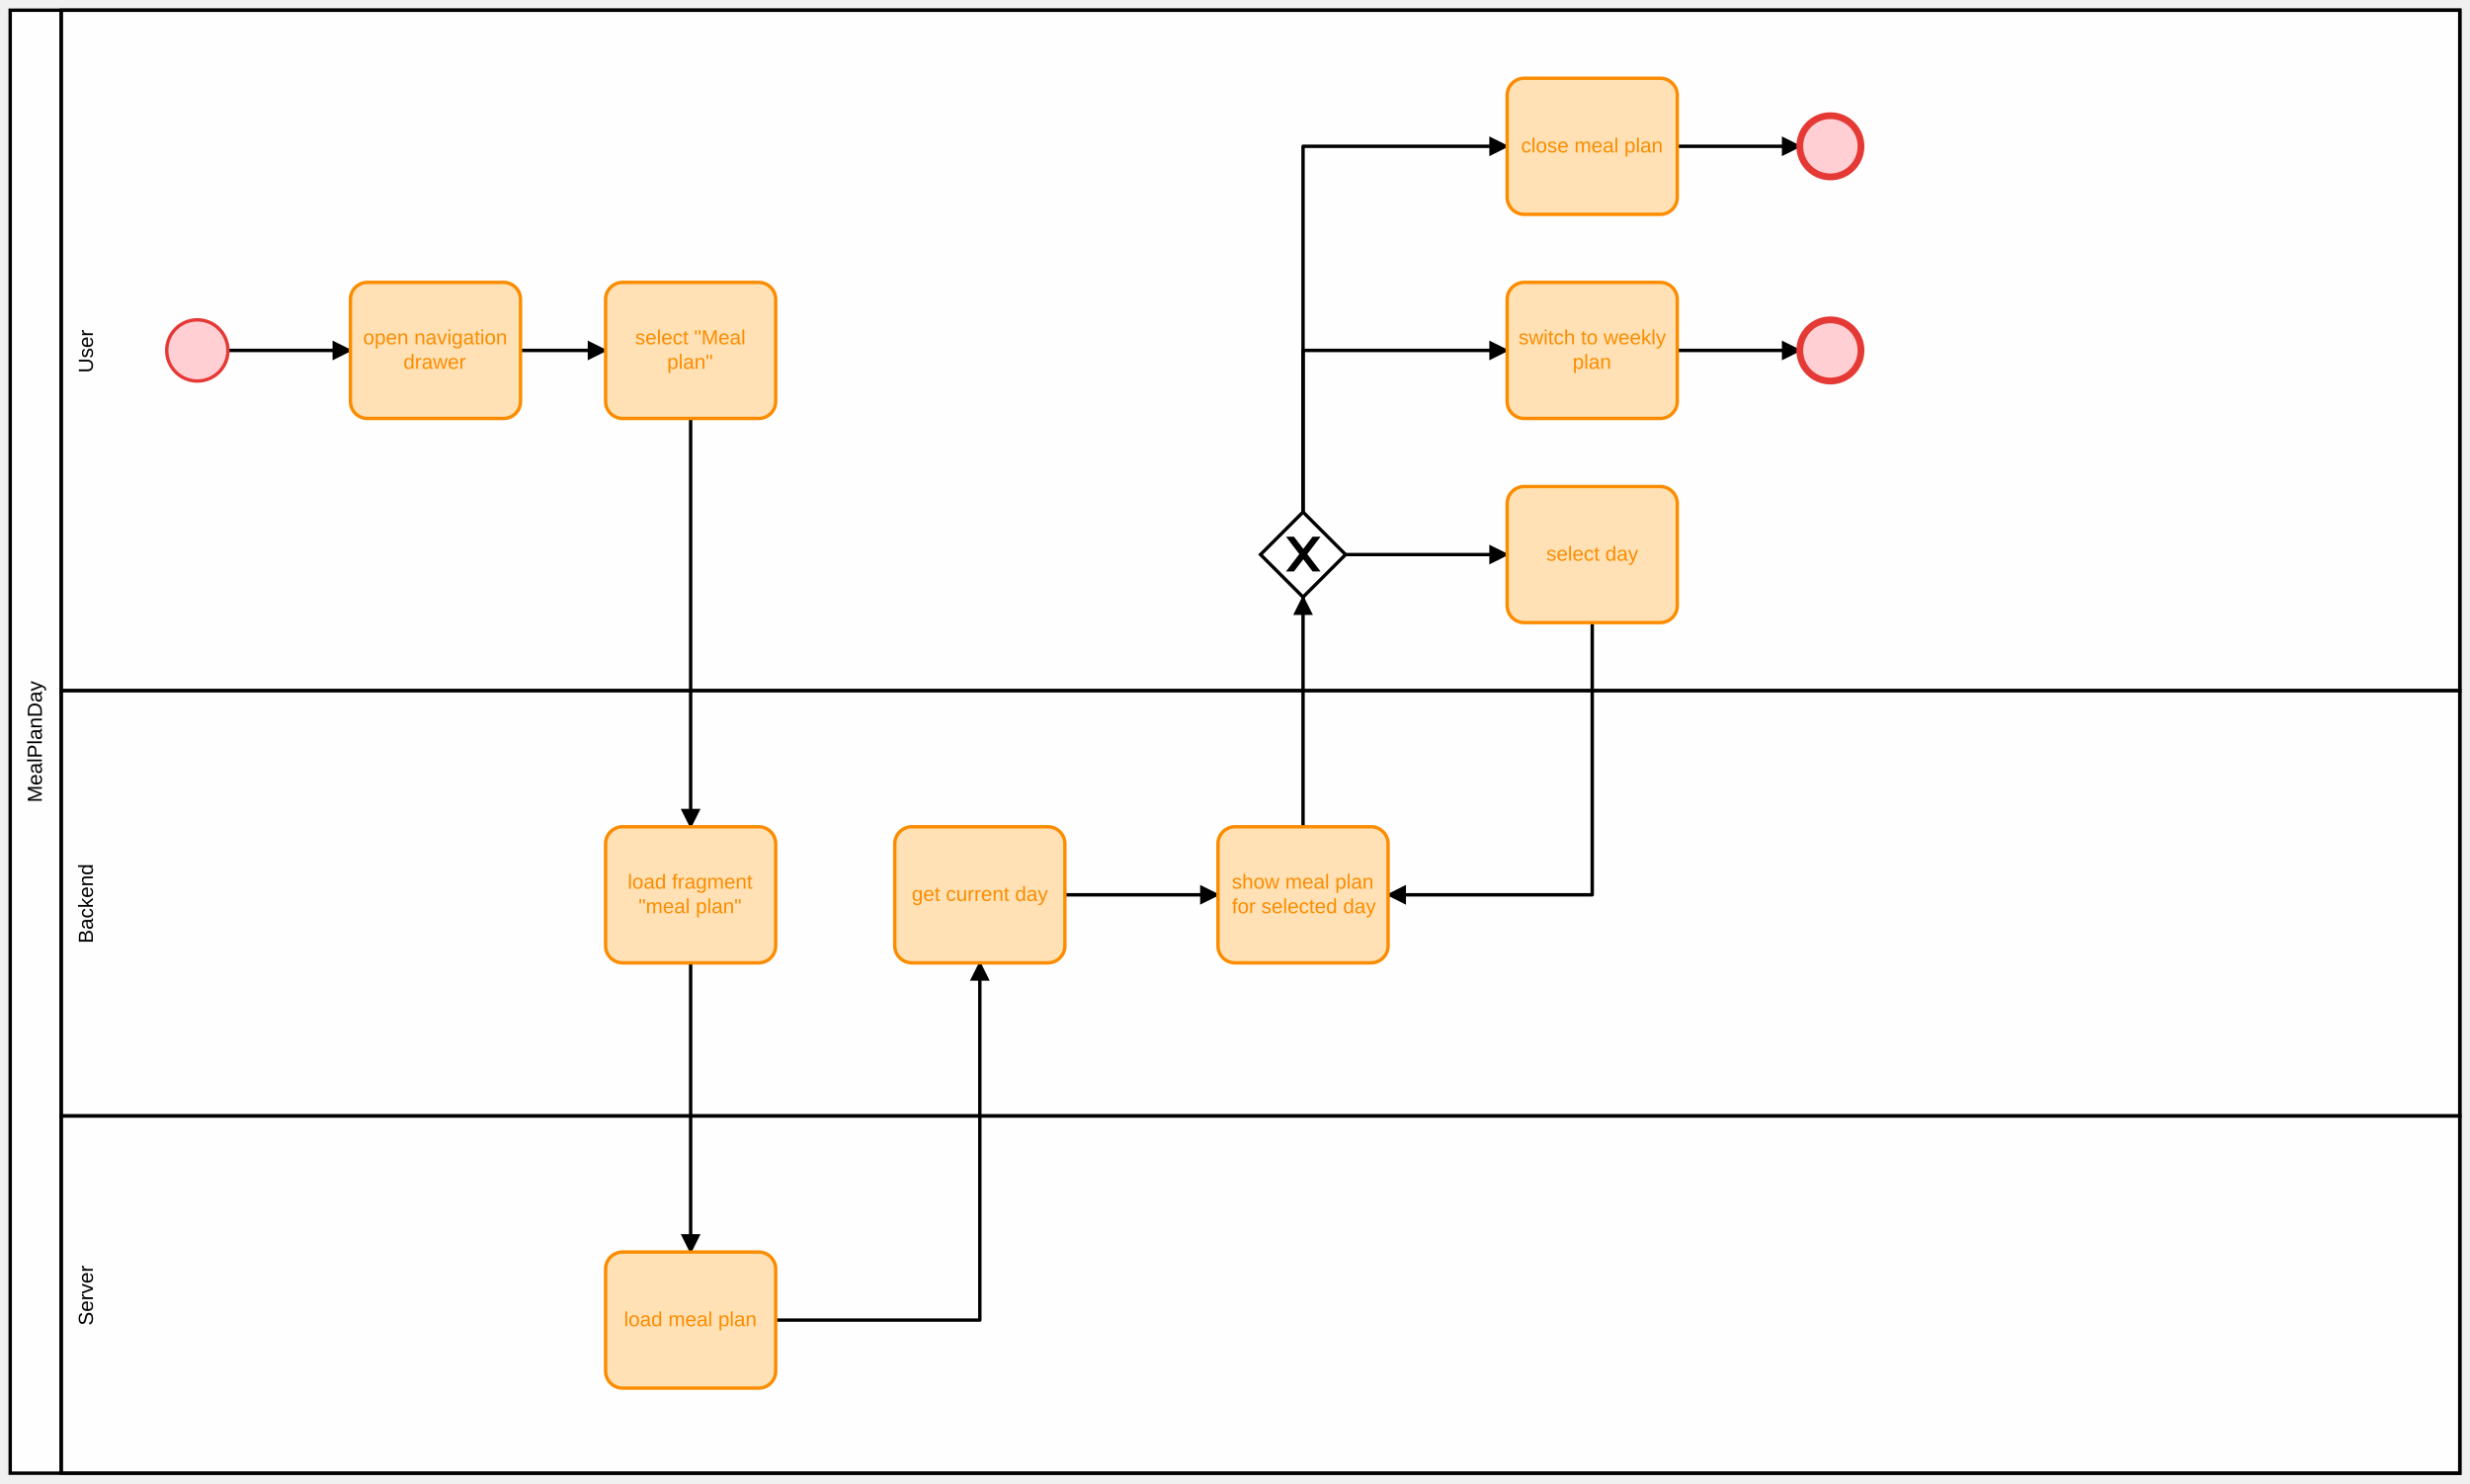
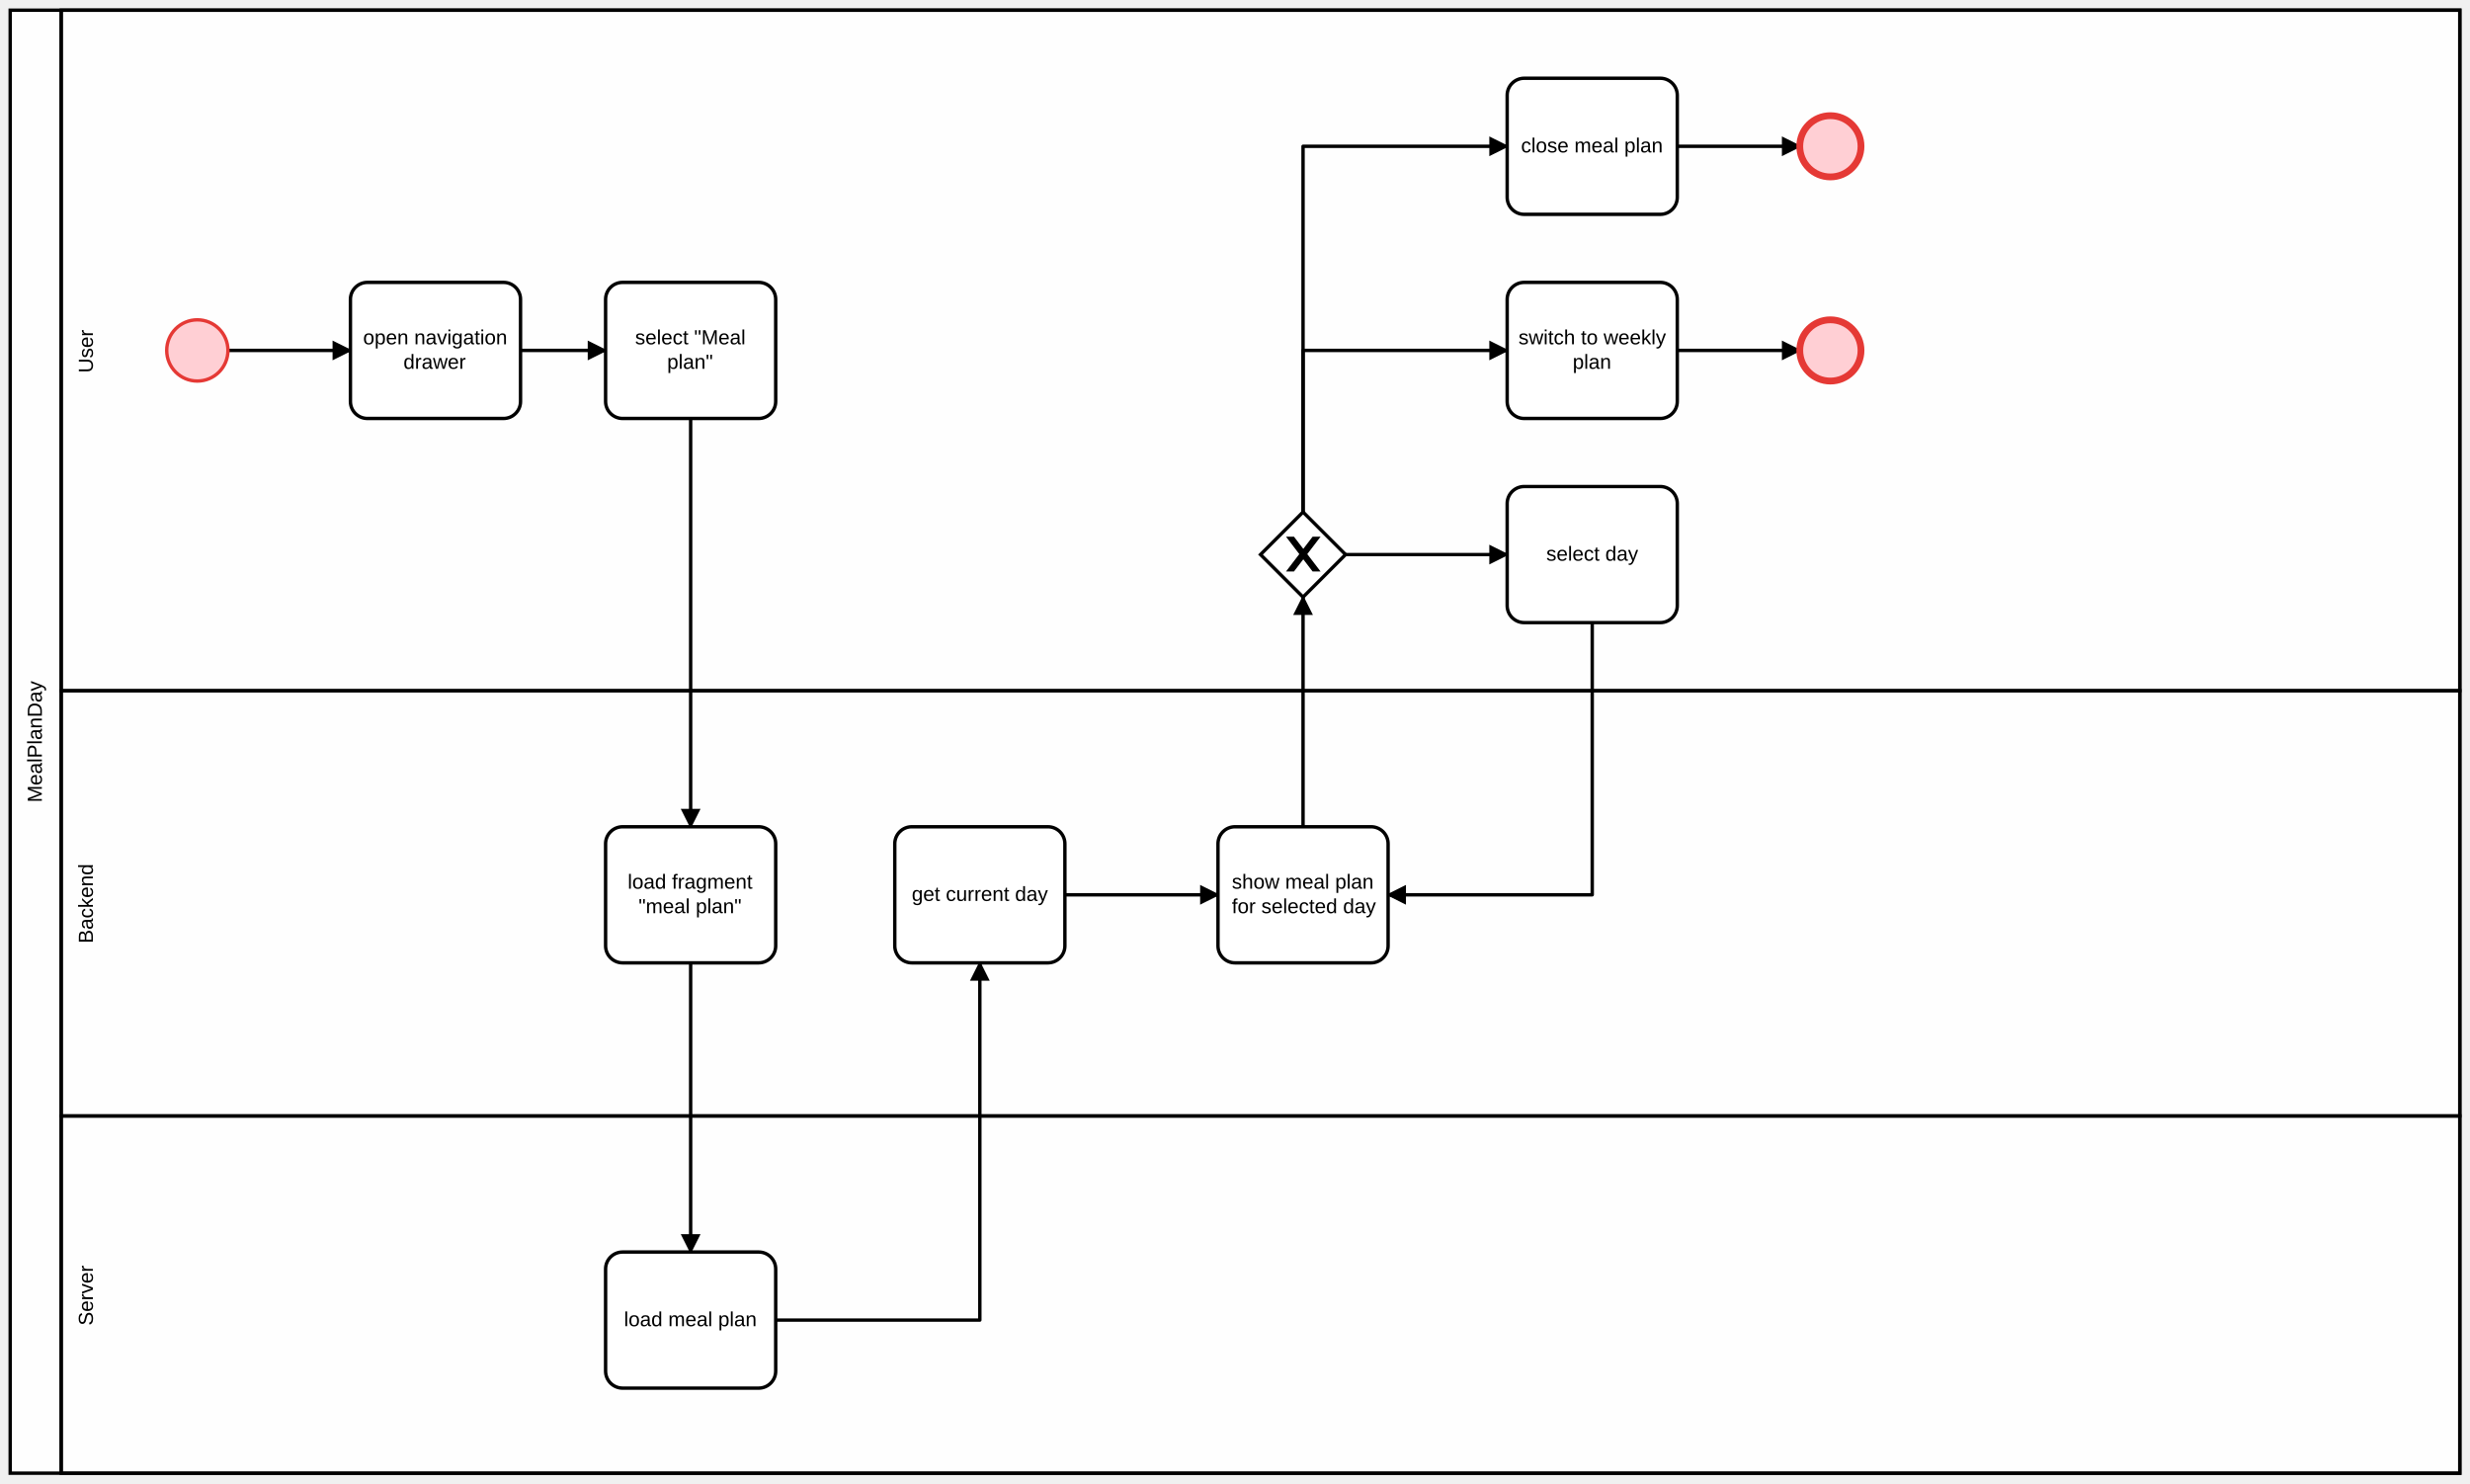
<svg xmlns="http://www.w3.org/2000/svg" width="1452" height="872" viewBox="24 34 1452 872" version="1.1">
  <defs>
-     <marker id="sequenceflow-end-white-black-3zz815b1a8bffytdfjwcs9eq5" viewBox="0 0 20 20" refX="11" refY="10" markerWidth="10" markerHeight="10" orient="auto">
+     <marker id="sequenceflow-end-white-black-emzwbs2eo6pe8euc7yhrdkwb2" viewBox="0 0 20 20" refX="11" refY="10" markerWidth="10" markerHeight="10" orient="auto">
      <path d="M 1 5 L 11 10 L 1 15 Z" style="fill: black; stroke-width: 1px; stroke-linecap: round; stroke-dasharray: 10000, 1; stroke: black;" />
    </marker>
  </defs>
  <g class="djs-group">
    <g class="djs-element djs-shape" data-element-id="Participant_0urz1zp" style="display: block;" transform="matrix(1 0 0 1 30 40)">
      <g class="djs-visual">
        <rect x="0" y="0" width="1440" height="860" rx="0" ry="0" style="stroke: black; stroke-width: 2px; fill: white; fill-opacity: 0.95;" />
        <polyline points="30,0 30,860 " style="fill: none; stroke: black; stroke-width: 2px;" />
        <text lineHeight="1.2" class="djs-label" style="font-family: Arial, sans-serif; font-size: 12px; font-weight: normal; fill: black;" transform="matrix(-1.83697e-16 -1 1 -1.83697e-16 0 860)">
          <tspan x="394.312" y="18.6">MealPlanDay</tspan>
        </text>
      </g>
-       <rect x="-6" y="-6" width="1452" height="872" class="djs-outline" style="fill: none;" />
      <rect class="djs-hit djs-hit-click-stroke" x="0" y="0" width="1440" height="860" style="fill: none; stroke-opacity: 0; stroke: white; stroke-width: 15px;" />
      <rect class="djs-hit djs-hit-all" x="0" y="0" width="30" height="860" style="fill: none; stroke-opacity: 0; stroke: white; stroke-width: 15px;" />
+       <rect x="-6" y="-6" width="1452" height="872" class="djs-outline" style="fill: none;" />
    </g>
    <g class="djs-children">
+       <g class="djs-group">
+         <g class="djs-element djs-shape" data-element-id="Lane_1fge3sb" style="display: block;" transform="matrix(1 0 0 1 60 690)">
+           <g class="djs-visual">
+             <rect x="0" y="0" width="1410" height="210" rx="0" ry="0" style="stroke: black; stroke-width: 2px; fill: white; fill-opacity: 0.35;" />
+             <text lineHeight="1.2" class="djs-label" style="font-family: Arial, sans-serif; font-size: 12px; font-weight: normal; fill: black;" transform="matrix(-1.83697e-16 -1 1 -1.83697e-16 0 210)">
+               <tspan x="86.82" y="18.6">Server</tspan>
+             </text>
+           </g>
+           <rect class="djs-hit djs-hit-click-stroke" x="0" y="0" width="1410" height="210" style="fill: none; stroke-opacity: 0; stroke: white; stroke-width: 15px;" />
+           <rect class="djs-hit djs-hit-all" x="0" y="0" width="30" height="210" style="fill: none; stroke-opacity: 0; stroke: white; stroke-width: 15px;" />
+           <rect x="-6" y="-6" width="1422" height="222" class="djs-outline" style="fill: none;" />
+         </g>
+       </g>
+       <g class="djs-group">
+         <g class="djs-element djs-shape" data-element-id="Lane_1g17uyz" style="display: block;" transform="matrix(1 0 0 1 60 440)">
+           <g class="djs-visual">
+             <rect x="0" y="0" width="1410" height="250" rx="0" ry="0" style="stroke: black; stroke-width: 2px; fill: white; fill-opacity: 0.35;" />
+             <text lineHeight="1.2" class="djs-label" style="font-family: Arial, sans-serif; font-size: 12px; font-weight: normal; fill: black;" transform="matrix(-1.83697e-16 -1 1 -1.83697e-16 0 250)">
+               <tspan x="101.484" y="18.6">Backend</tspan>
+             </text>
+           </g>
+           <rect class="djs-hit djs-hit-click-stroke" x="0" y="0" width="1410" height="250" style="fill: none; stroke-opacity: 0; stroke: white; stroke-width: 15px;" />
+           <rect class="djs-hit djs-hit-all" x="0" y="0" width="30" height="250" style="fill: none; stroke-opacity: 0; stroke: white; stroke-width: 15px;" />
+           <rect x="-6" y="-6" width="1422" height="262" class="djs-outline" style="fill: none;" />
+         </g>
+       </g>
      <g class="djs-group">
        <g class="djs-element djs-shape" data-element-id="Lane_0dle65p" style="display: block;" transform="matrix(1 0 0 1 60 40)">
          <g class="djs-visual">
            <rect x="0" y="0" width="1410" height="400" rx="0" ry="0" style="stroke: black; stroke-width: 2px; fill: white; fill-opacity: 0.35;" />
            <text lineHeight="1.2" class="djs-label" style="font-family: Arial, sans-serif; font-size: 12px; font-weight: normal; fill: black;" transform="matrix(-1.83697e-16 -1 1 -1.83697e-16 0 400)">
              <tspan x="186.828" y="18.6">User</tspan>
            </text>
          </g>
-           <rect x="-6" y="-6" width="1422" height="412" class="djs-outline" style="fill: none;" />
          <rect class="djs-hit djs-hit-click-stroke" x="0" y="0" width="1410" height="400" style="fill: none; stroke-opacity: 0; stroke: white; stroke-width: 15px;" />
          <rect class="djs-hit djs-hit-all" x="0" y="0" width="30" height="400" style="fill: none; stroke-opacity: 0; stroke: white; stroke-width: 15px;" />
-         </g>
-       </g>
-       <g class="djs-group">
-         <g class="djs-element djs-shape" data-element-id="Lane_1g17uyz" style="display: block;" transform="matrix(1 0 0 1 60 440)">
-           <g class="djs-visual">
-             <rect x="0" y="0" width="1410" height="250" rx="0" ry="0" style="stroke: black; stroke-width: 2px; fill: white; fill-opacity: 0.35;" />
-             <text lineHeight="1.2" class="djs-label" style="font-family: Arial, sans-serif; font-size: 12px; font-weight: normal; fill: black;" transform="matrix(-1.83697e-16 -1 1 -1.83697e-16 0 250)">
-               <tspan x="101.484" y="18.6">Backend</tspan>
-             </text>
-           </g>
-           <rect x="-6" y="-6" width="1422" height="262" class="djs-outline" style="fill: none;" />
-           <rect class="djs-hit djs-hit-click-stroke" x="0" y="0" width="1410" height="250" style="fill: none; stroke-opacity: 0; stroke: white; stroke-width: 15px;" />
-           <rect class="djs-hit djs-hit-all" x="0" y="0" width="30" height="250" style="fill: none; stroke-opacity: 0; stroke: white; stroke-width: 15px;" />
-         </g>
-         <g class="djs-children" />
-       </g>
-       <g class="djs-group">
-         <g class="djs-element djs-shape" data-element-id="Lane_1fge3sb" style="display: block;" transform="matrix(1 0 0 1 60 690)">
-           <g class="djs-visual">
-             <rect x="0" y="0" width="1410" height="210" rx="0" ry="0" style="stroke: black; stroke-width: 2px; fill: white; fill-opacity: 0.35;" />
-             <text lineHeight="1.2" class="djs-label" style="font-family: Arial, sans-serif; font-size: 12px; font-weight: normal; fill: black;" transform="matrix(-1.83697e-16 -1 1 -1.83697e-16 0 210)">
-               <tspan x="86.82" y="18.6">Server</tspan>
-             </text>
-           </g>
-           <rect x="-6" y="-6" width="1422" height="222" class="djs-outline" style="fill: none;" />
-           <rect class="djs-hit djs-hit-click-stroke" x="0" y="0" width="1410" height="210" style="fill: none; stroke-opacity: 0; stroke: white; stroke-width: 15px;" />
-           <rect class="djs-hit djs-hit-all" x="0" y="0" width="30" height="210" style="fill: none; stroke-opacity: 0; stroke: white; stroke-width: 15px;" />
+           <rect x="-6" y="-6" width="1422" height="412" class="djs-outline" style="fill: none;" />
+         </g>
+       </g>
+       <g class="djs-group">
+         <g class="djs-element djs-connection" data-element-id="Flow_1ir3wsj" style="display: block;">
+           <g class="djs-visual">
+             <path d="m  1010,120L1082,120 " style="fill: none; stroke-width: 2px; stroke: black; stroke-linejoin: round; marker-end: url('#sequenceflow-end-white-black-emzwbs2eo6pe8euc7yhrdkwb2');" />
+           </g>
+           <polyline points="1010,120 1082,120 " class="djs-hit djs-hit-stroke" style="fill: none; stroke-opacity: 0; stroke: white; stroke-width: 15px;" />
+           <rect x="1004" y="114" width="84" height="12" class="djs-outline" style="fill: none;" />
+         </g>
+       </g>
+       <g class="djs-group">
+         <g class="djs-element djs-connection" data-element-id="Flow_02wg898" style="display: block;">
+           <g class="djs-visual">
+             <path d="m  790,335L790,120 L910,120 " style="fill: none; stroke-width: 2px; stroke: black; stroke-linejoin: round; marker-end: url('#sequenceflow-end-white-black-emzwbs2eo6pe8euc7yhrdkwb2');" />
+           </g>
+           <polyline points="790,335 790,120 910,120 " class="djs-hit djs-hit-stroke" style="fill: none; stroke-opacity: 0; stroke: white; stroke-width: 15px;" />
+           <rect x="784" y="114" width="132" height="227" class="djs-outline" style="fill: none;" />
+         </g>
+       </g>
+       <g class="djs-group">
+         <g class="djs-element djs-connection" data-element-id="Flow_1ghexo2" style="display: block;">
+           <g class="djs-visual">
+             <path d="m  1010,240L1082,240 " style="fill: none; stroke-width: 2px; stroke: black; stroke-linejoin: round; marker-end: url('#sequenceflow-end-white-black-emzwbs2eo6pe8euc7yhrdkwb2');" />
+           </g>
+           <polyline points="1010,240 1082,240 " class="djs-hit djs-hit-stroke" style="fill: none; stroke-opacity: 0; stroke: white; stroke-width: 15px;" />
+           <rect x="1004" y="234" width="84" height="12" class="djs-outline" style="fill: none;" />
+         </g>
+       </g>
+       <g class="djs-group">
+         <g class="djs-element djs-connection" data-element-id="Flow_1jo8tr8" style="display: block;">
+           <g class="djs-visual">
+             <path d="m  790,335L790,240 L910,240 " style="fill: none; stroke-width: 2px; stroke: black; stroke-linejoin: round; marker-end: url('#sequenceflow-end-white-black-emzwbs2eo6pe8euc7yhrdkwb2');" />
+           </g>
+           <polyline points="790,335 790,240 910,240 " class="djs-hit djs-hit-stroke" style="fill: none; stroke-opacity: 0; stroke: white; stroke-width: 15px;" />
+           <rect x="784" y="234" width="132" height="107" class="djs-outline" style="fill: none;" />
+         </g>
+       </g>
+       <g class="djs-group">
+         <g class="djs-element djs-connection" data-element-id="Flow_0eo7cgq" style="display: block;">
+           <g class="djs-visual">
+             <path d="m  815,360L910,360 " style="fill: none; stroke-width: 2px; stroke: black; stroke-linejoin: round; marker-end: url('#sequenceflow-end-white-black-emzwbs2eo6pe8euc7yhrdkwb2');" />
+           </g>
+           <polyline points="815,360 910,360 " class="djs-hit djs-hit-stroke" style="fill: none; stroke-opacity: 0; stroke: white; stroke-width: 15px;" />
+           <rect x="809" y="354" width="107" height="12" class="djs-outline" style="fill: none;" />
+         </g>
+       </g>
+       <g class="djs-group">
+         <g class="djs-element djs-connection" data-element-id="Flow_0omd7y7" style="display: block;">
+           <g class="djs-visual">
+             <path d="m  158,240L230,240 " style="fill: none; stroke-width: 2px; stroke: black; stroke-linejoin: round; marker-end: url('#sequenceflow-end-white-black-emzwbs2eo6pe8euc7yhrdkwb2');" />
+           </g>
+           <polyline points="158,240 230,240 " class="djs-hit djs-hit-stroke" style="fill: none; stroke-opacity: 0; stroke: white; stroke-width: 15px;" />
+           <rect x="152" y="234" width="84" height="12" class="djs-outline" style="fill: none;" />
+         </g>
+       </g>
+       <g class="djs-group">
+         <g class="djs-element djs-connection" data-element-id="Flow_0ohizzc" style="display: block;">
+           <g class="djs-visual">
+             <path d="m  960,400L960,560 L840,560 " style="fill: none; stroke-width: 2px; stroke: black; stroke-linejoin: round; marker-end: url('#sequenceflow-end-white-black-emzwbs2eo6pe8euc7yhrdkwb2');" />
+           </g>
+           <polyline points="960,400 960,560 840,560 " class="djs-hit djs-hit-stroke" style="fill: none; stroke-opacity: 0; stroke: white; stroke-width: 15px;" />
+           <rect x="834" y="394" width="132" height="172" class="djs-outline" style="fill: none;" />
+         </g>
+       </g>
+       <g class="djs-group">
+         <g class="djs-element djs-connection" data-element-id="Flow_04alxi9" style="display: block;">
+           <g class="djs-visual">
+             <path d="m  790,520L790,385 " style="fill: none; stroke-width: 2px; stroke: black; stroke-linejoin: round; marker-end: url('#sequenceflow-end-white-black-emzwbs2eo6pe8euc7yhrdkwb2');" />
+           </g>
+           <polyline points="790,520 790,385 " class="djs-hit djs-hit-stroke" style="fill: none; stroke-opacity: 0; stroke: white; stroke-width: 15px;" />
+           <rect x="784" y="379" width="12" height="147" class="djs-outline" style="fill: none;" />
+         </g>
+       </g>
+       <g class="djs-group">
+         <g class="djs-element djs-connection" data-element-id="Flow_1rp1gwb" style="display: block;">
+           <g class="djs-visual">
+             <path d="m  650,560L740,560 " style="fill: none; stroke-width: 2px; stroke: black; stroke-linejoin: round; marker-end: url('#sequenceflow-end-white-black-emzwbs2eo6pe8euc7yhrdkwb2');" />
+           </g>
+           <polyline points="650,560 740,560 " class="djs-hit djs-hit-stroke" style="fill: none; stroke-opacity: 0; stroke: white; stroke-width: 15px;" />
+           <rect x="644" y="554" width="102" height="12" class="djs-outline" style="fill: none;" />
+         </g>
+       </g>
+       <g class="djs-group">
+         <g class="djs-element djs-connection" data-element-id="Flow_1443jjh" style="display: block;">
+           <g class="djs-visual">
+             <path d="m  480,810L600,810 L600,600 " style="fill: none; stroke-width: 2px; stroke: black; stroke-linejoin: round; marker-end: url('#sequenceflow-end-white-black-emzwbs2eo6pe8euc7yhrdkwb2');" />
+           </g>
+           <polyline points="480,810 600,810 600,600 " class="djs-hit djs-hit-stroke" style="fill: none; stroke-opacity: 0; stroke: white; stroke-width: 15px;" />
+           <rect x="474" y="594" width="132" height="222" class="djs-outline" style="fill: none;" />
+         </g>
+       </g>
+       <g class="djs-group">
+         <g class="djs-element djs-connection" data-element-id="Flow_1u47xvm" style="display: block;">
+           <g class="djs-visual">
+             <path d="m  430,600L430,770 " style="fill: none; stroke-width: 2px; stroke: black; stroke-linejoin: round; marker-end: url('#sequenceflow-end-white-black-emzwbs2eo6pe8euc7yhrdkwb2');" />
+           </g>
+           <polyline points="430,600 430,770 " class="djs-hit djs-hit-stroke" style="fill: none; stroke-opacity: 0; stroke: white; stroke-width: 15px;" />
+           <rect x="424" y="594" width="12" height="182" class="djs-outline" style="fill: none;" />
+         </g>
+       </g>
+       <g class="djs-group">
+         <g class="djs-element djs-connection" data-element-id="Flow_1xf6n8y" style="display: block;">
+           <g class="djs-visual">
+             <path d="m  430,280L430,520 " style="fill: none; stroke-width: 2px; stroke: black; stroke-linejoin: round; marker-end: url('#sequenceflow-end-white-black-emzwbs2eo6pe8euc7yhrdkwb2');" />
+           </g>
+           <polyline points="430,280 430,520 " class="djs-hit djs-hit-stroke" style="fill: none; stroke-opacity: 0; stroke: white; stroke-width: 15px;" />
+           <rect x="424" y="274" width="12" height="252" class="djs-outline" style="fill: none;" />
        </g>
      </g>
      <g class="djs-group">
        <g class="djs-element djs-connection" data-element-id="Flow_1bh1s0w" style="display: block;">
          <g class="djs-visual">
-             <path d="m  330,240L380,240 " style="fill: none; stroke-width: 2px; stroke: black; stroke-linejoin: round; marker-end: url('#sequenceflow-end-white-black-3zz815b1a8bffytdfjwcs9eq5');" />
+             <path d="m  330,240L380,240 " style="fill: none; stroke-width: 2px; stroke: black; stroke-linejoin: round; marker-end: url('#sequenceflow-end-white-black-emzwbs2eo6pe8euc7yhrdkwb2');" />
          </g>
          <polyline points="330,240 380,240 " class="djs-hit djs-hit-stroke" style="fill: none; stroke-opacity: 0; stroke: white; stroke-width: 15px;" />
          <rect x="324" y="234" width="62" height="12" class="djs-outline" style="fill: none;" />
        </g>
      </g>
      <g class="djs-group">
-         <g class="djs-element djs-connection" data-element-id="Flow_1xf6n8y" style="display: block;">
-           <g class="djs-visual">
-             <path d="m  430,280L430,520 " style="fill: none; stroke-width: 2px; stroke: black; stroke-linejoin: round; marker-end: url('#sequenceflow-end-white-black-3zz815b1a8bffytdfjwcs9eq5');" />
-           </g>
-           <polyline points="430,280 430,520 " class="djs-hit djs-hit-stroke" style="fill: none; stroke-opacity: 0; stroke: white; stroke-width: 15px;" />
-           <rect x="424" y="274" width="12" height="252" class="djs-outline" style="fill: none;" />
-         </g>
-       </g>
-       <g class="djs-group">
-         <g class="djs-element djs-connection" data-element-id="Flow_1u47xvm" style="display: block;">
-           <g class="djs-visual">
-             <path d="m  430,600L430,770 " style="fill: none; stroke-width: 2px; stroke: black; stroke-linejoin: round; marker-end: url('#sequenceflow-end-white-black-3zz815b1a8bffytdfjwcs9eq5');" />
-           </g>
-           <polyline points="430,600 430,770 " class="djs-hit djs-hit-stroke" style="fill: none; stroke-opacity: 0; stroke: white; stroke-width: 15px;" />
-           <rect x="424" y="594" width="12" height="182" class="djs-outline" style="fill: none;" />
-         </g>
-       </g>
-       <g class="djs-group">
-         <g class="djs-element djs-connection" data-element-id="Flow_1443jjh" style="display: block;">
-           <g class="djs-visual">
-             <path d="m  480,810L600,810 L600,600 " style="fill: none; stroke-width: 2px; stroke: black; stroke-linejoin: round; marker-end: url('#sequenceflow-end-white-black-3zz815b1a8bffytdfjwcs9eq5');" />
-           </g>
-           <polyline points="480,810 600,810 600,600 " class="djs-hit djs-hit-stroke" style="fill: none; stroke-opacity: 0; stroke: white; stroke-width: 15px;" />
-           <rect x="474" y="594" width="132" height="222" class="djs-outline" style="fill: none;" />
-         </g>
-       </g>
-       <g class="djs-group">
-         <g class="djs-element djs-connection" data-element-id="Flow_1rp1gwb" style="display: block;">
-           <g class="djs-visual">
-             <path d="m  650,560L740,560 " style="fill: none; stroke-width: 2px; stroke: black; stroke-linejoin: round; marker-end: url('#sequenceflow-end-white-black-3zz815b1a8bffytdfjwcs9eq5');" />
-           </g>
-           <polyline points="650,560 740,560 " class="djs-hit djs-hit-stroke" style="fill: none; stroke-opacity: 0; stroke: white; stroke-width: 15px;" />
-           <rect x="644" y="554" width="102" height="12" class="djs-outline" style="fill: none;" />
-         </g>
-       </g>
-       <g class="djs-group">
-         <g class="djs-element djs-connection" data-element-id="Flow_04alxi9" style="display: block;">
-           <g class="djs-visual">
-             <path d="m  790,520L790,385 " style="fill: none; stroke-width: 2px; stroke: black; stroke-linejoin: round; marker-end: url('#sequenceflow-end-white-black-3zz815b1a8bffytdfjwcs9eq5');" />
-           </g>
-           <polyline points="790,520 790,385 " class="djs-hit djs-hit-stroke" style="fill: none; stroke-opacity: 0; stroke: white; stroke-width: 15px;" />
-           <rect x="784" y="379" width="12" height="147" class="djs-outline" style="fill: none;" />
-         </g>
-       </g>
-       <g class="djs-group">
-         <g class="djs-element djs-connection" data-element-id="Flow_0ohizzc" style="display: block;">
-           <g class="djs-visual">
-             <path d="m  960,400L960,560 L840,560 " style="fill: none; stroke-width: 2px; stroke: black; stroke-linejoin: round; marker-end: url('#sequenceflow-end-white-black-3zz815b1a8bffytdfjwcs9eq5');" />
-           </g>
-           <polyline points="960,400 960,560 840,560 " class="djs-hit djs-hit-stroke" style="fill: none; stroke-opacity: 0; stroke: white; stroke-width: 15px;" />
-           <rect x="834" y="394" width="132" height="172" class="djs-outline" style="fill: none;" />
-         </g>
-       </g>
-       <g class="djs-group">
-         <g class="djs-element djs-connection" data-element-id="Flow_0omd7y7" style="display: block;">
-           <g class="djs-visual">
-             <path d="m  158,240L230,240 " style="fill: none; stroke-width: 2px; stroke: black; stroke-linejoin: round; marker-end: url('#sequenceflow-end-white-black-3zz815b1a8bffytdfjwcs9eq5');" />
-           </g>
-           <polyline points="158,240 230,240 " class="djs-hit djs-hit-stroke" style="fill: none; stroke-opacity: 0; stroke: white; stroke-width: 15px;" />
-           <rect x="152" y="234" width="84" height="12" class="djs-outline" style="fill: none;" />
-         </g>
-       </g>
-       <g class="djs-group">
-         <g class="djs-element djs-connection" data-element-id="Flow_0eo7cgq" style="display: block;">
-           <g class="djs-visual">
-             <path d="m  815,360L910,360 " style="fill: none; stroke-width: 2px; stroke: black; stroke-linejoin: round; marker-end: url('#sequenceflow-end-white-black-3zz815b1a8bffytdfjwcs9eq5');" />
-           </g>
-           <polyline points="815,360 910,360 " class="djs-hit djs-hit-stroke" style="fill: none; stroke-opacity: 0; stroke: white; stroke-width: 15px;" />
-           <rect x="809" y="354" width="107" height="12" class="djs-outline" style="fill: none;" />
-         </g>
-       </g>
-       <g class="djs-group">
-         <g class="djs-element djs-connection" data-element-id="Flow_1jo8tr8" style="display: block;">
-           <g class="djs-visual">
-             <path d="m  790,335L790,240 L910,240 " style="fill: none; stroke-width: 2px; stroke: black; stroke-linejoin: round; marker-end: url('#sequenceflow-end-white-black-3zz815b1a8bffytdfjwcs9eq5');" />
-           </g>
-           <polyline points="790,335 790,240 910,240 " class="djs-hit djs-hit-stroke" style="fill: none; stroke-opacity: 0; stroke: white; stroke-width: 15px;" />
-           <rect x="784" y="234" width="132" height="107" class="djs-outline" style="fill: none;" />
-         </g>
-       </g>
-       <g class="djs-group">
-         <g class="djs-element djs-connection" data-element-id="Flow_1ghexo2" style="display: block;">
-           <g class="djs-visual">
-             <path d="m  1010,240L1082,240 " style="fill: none; stroke-width: 2px; stroke: black; stroke-linejoin: round; marker-end: url('#sequenceflow-end-white-black-3zz815b1a8bffytdfjwcs9eq5');" />
-           </g>
-           <polyline points="1010,240 1082,240 " class="djs-hit djs-hit-stroke" style="fill: none; stroke-opacity: 0; stroke: white; stroke-width: 15px;" />
-           <rect x="1004" y="234" width="84" height="12" class="djs-outline" style="fill: none;" />
-         </g>
-       </g>
-       <g class="djs-group">
-         <g class="djs-element djs-connection" data-element-id="Flow_02wg898" style="display: block;">
-           <g class="djs-visual">
-             <path d="m  790,335L790,120 L910,120 " style="fill: none; stroke-width: 2px; stroke: black; stroke-linejoin: round; marker-end: url('#sequenceflow-end-white-black-3zz815b1a8bffytdfjwcs9eq5');" />
-           </g>
-           <polyline points="790,335 790,120 910,120 " class="djs-hit djs-hit-stroke" style="fill: none; stroke-opacity: 0; stroke: white; stroke-width: 15px;" />
-           <rect x="784" y="114" width="132" height="227" class="djs-outline" style="fill: none;" />
-         </g>
-       </g>
-       <g class="djs-group">
-         <g class="djs-element djs-connection" data-element-id="Flow_1ir3wsj" style="display: block;">
-           <g class="djs-visual">
-             <path d="m  1010,120L1082,120 " style="fill: none; stroke-width: 2px; stroke: black; stroke-linejoin: round; marker-end: url('#sequenceflow-end-white-black-3zz815b1a8bffytdfjwcs9eq5');" />
-           </g>
-           <polyline points="1010,120 1082,120 " class="djs-hit djs-hit-stroke" style="fill: none; stroke-opacity: 0; stroke: white; stroke-width: 15px;" />
-           <rect x="1004" y="114" width="84" height="12" class="djs-outline" style="fill: none;" />
-         </g>
-       </g>
-       <g class="djs-group">
        <g class="djs-element djs-shape" data-element-id="Activity_1x1zl7v" style="display: block;" transform="matrix(1 0 0 1 380 520)">
          <g class="djs-visual">
-             <rect x="0" y="0" width="100" height="80" rx="10" ry="10" style="stroke: rgb(251, 140, 0); stroke-width: 2px; fill: rgb(255, 224, 178); fill-opacity: 0.95;" />
-             <text lineHeight="1.2" class="djs-label" style="font-family: Arial, sans-serif; font-size: 12px; font-weight: normal; fill: rgb(251, 140, 0);">
+             <rect x="0" y="0" width="100" height="80" rx="10" ry="10" style="stroke: black; stroke-width: 2px; fill: white; fill-opacity: 0.95;" />
+             <text lineHeight="1.2" class="djs-label" style="font-family: Arial, sans-serif; font-size: 12px; font-weight: normal; fill: black;">
              <tspan x="12.977" y="36.4">load fragment </tspan>
              <tspan x="19.352" y="50.8">"meal plan"</tspan>
            </text>
          </g>
          <rect class="djs-hit djs-hit-all" x="0" y="0" width="100" height="80" style="fill: none; stroke-opacity: 0; stroke: white; stroke-width: 15px;" />
          <rect x="-6" y="-6" width="112" height="92" class="djs-outline" style="fill: none;" />
        </g>
      </g>
      <g class="djs-group">
        <g class="djs-element djs-shape" data-element-id="Activity_1b2cr0r" style="display: block;" transform="matrix(1 0 0 1 380 770)">
          <g class="djs-visual">
-             <rect x="0" y="0" width="100" height="80" rx="10" ry="10" style="stroke: rgb(251, 140, 0); stroke-width: 2px; fill: rgb(255, 224, 178); fill-opacity: 0.95;" />
-             <text lineHeight="1.2" class="djs-label" style="font-family: Arial, sans-serif; font-size: 12px; font-weight: normal; fill: rgb(251, 140, 0);">
+             <rect x="0" y="0" width="100" height="80" rx="10" ry="10" style="stroke: black; stroke-width: 2px; fill: white; fill-opacity: 0.95;" />
+             <text lineHeight="1.2" class="djs-label" style="font-family: Arial, sans-serif; font-size: 12px; font-weight: normal; fill: black;">
              <tspan x="10.805" y="43.6">load meal plan</tspan>
            </text>
          </g>
          <rect class="djs-hit djs-hit-all" x="0" y="0" width="100" height="80" style="fill: none; stroke-opacity: 0; stroke: white; stroke-width: 15px;" />
          <rect x="-6" y="-6" width="112" height="92" class="djs-outline" style="fill: none;" />
        </g>
      </g>
      <g class="djs-group">
        <g class="djs-element djs-shape" data-element-id="Activity_0858tku" style="display: block;" transform="matrix(1 0 0 1 550 520)">
          <g class="djs-visual">
-             <rect x="0" y="0" width="100" height="80" rx="10" ry="10" style="stroke: rgb(251, 140, 0); stroke-width: 2px; fill: rgb(255, 224, 178); fill-opacity: 0.95;" />
-             <text lineHeight="1.2" class="djs-label" style="font-family: Arial, sans-serif; font-size: 12px; font-weight: normal; fill: rgb(251, 140, 0);">
+             <rect x="0" y="0" width="100" height="80" rx="10" ry="10" style="stroke: black; stroke-width: 2px; fill: white; fill-opacity: 0.95;" />
+             <text lineHeight="1.2" class="djs-label" style="font-family: Arial, sans-serif; font-size: 12px; font-weight: normal; fill: black;">
              <tspan x="9.977" y="43.6">get current day</tspan>
            </text>
          </g>
          <rect class="djs-hit djs-hit-all" x="0" y="0" width="100" height="80" style="fill: none; stroke-opacity: 0; stroke: white; stroke-width: 15px;" />
          <rect x="-6" y="-6" width="112" height="92" class="djs-outline" style="fill: none;" />
        </g>
      </g>
      <g class="djs-group">
        <g class="djs-element djs-shape" data-element-id="Activity_1fryc2o" style="display: block;" transform="matrix(1 0 0 1 740 520)">
          <g class="djs-visual">
-             <rect x="0" y="0" width="100" height="80" rx="10" ry="10" style="stroke: rgb(251, 140, 0); stroke-width: 2px; fill: rgb(255, 224, 178); fill-opacity: 0.95;" />
-             <text lineHeight="1.2" class="djs-label" style="font-family: Arial, sans-serif; font-size: 12px; font-weight: normal; fill: rgb(251, 140, 0);">
+             <rect x="0" y="0" width="100" height="80" rx="10" ry="10" style="stroke: black; stroke-width: 2px; fill: white; fill-opacity: 0.95;" />
+             <text lineHeight="1.2" class="djs-label" style="font-family: Arial, sans-serif; font-size: 12px; font-weight: normal; fill: black;">
              <tspan x="8.141" y="36.4">show meal plan </tspan>
              <tspan x="8.141" y="50.8">for selected day</tspan>
            </text>
          </g>
          <rect class="djs-hit djs-hit-all" x="0" y="0" width="100" height="80" style="fill: none; stroke-opacity: 0; stroke: white; stroke-width: 15px;" />
          <rect x="-6" y="-6" width="112" height="92" class="djs-outline" style="fill: none;" />
        </g>
      </g>
      <g class="djs-group">
        <g class="djs-element djs-shape" data-element-id="Activity_07jh5hn" style="display: block;" transform="matrix(1 0 0 1 910 320)">
          <g class="djs-visual">
-             <rect x="0" y="0" width="100" height="80" rx="10" ry="10" style="stroke: rgb(251, 140, 0); stroke-width: 2px; fill: rgb(255, 224, 178); fill-opacity: 0.95;" />
-             <text lineHeight="1.2" class="djs-label" style="font-family: Arial, sans-serif; font-size: 12px; font-weight: normal; fill: rgb(251, 140, 0);">
+             <rect x="0" y="0" width="100" height="80" rx="10" ry="10" style="stroke: black; stroke-width: 2px; fill: white; fill-opacity: 0.95;" />
+             <text lineHeight="1.2" class="djs-label" style="font-family: Arial, sans-serif; font-size: 12px; font-weight: normal; fill: black;">
              <tspan x="22.984" y="43.6">select day</tspan>
            </text>
          </g>
          <rect class="djs-hit djs-hit-all" x="0" y="0" width="100" height="80" style="fill: none; stroke-opacity: 0; stroke: white; stroke-width: 15px;" />
          <rect x="-6" y="-6" width="112" height="92" class="djs-outline" style="fill: none;" />
        </g>
      </g>
      <g class="djs-group">
        <g class="djs-element djs-shape" data-element-id="Gateway_0bud5f7" style="display: block;" transform="matrix(1 0 0 1 765 335)">
          <g class="djs-visual">
            <polygon points="25,0 50,25 25,50 0,25" style="stroke: black; stroke-width: 2px; fill: white; fill-opacity: 0.95;" />
            <path d="m 16,15 7.429,9.714 -7.429,9.714 3.429,0 5.714,-7.464 5.714,7.464 3.429,0 -7.429,-9.714 7.429,-9.714 -3.429,0 -5.714,7.464 -5.714,-7.464 -3.429,0 z" style="fill: black; stroke-width: 1px; stroke: black;" />
          </g>
          <rect class="djs-hit djs-hit-all" x="0" y="0" width="50" height="50" style="fill: none; stroke-opacity: 0; stroke: white; stroke-width: 15px;" />
          <rect x="-6" y="-6" width="62" height="62" class="djs-outline" style="fill: none;" />
        </g>
      </g>
      <g class="djs-group">
        <g class="djs-element djs-shape" data-element-id="Event_01sa689" style="display: block;" transform="matrix(1 0 0 1 1082 222)">
          <g class="djs-visual">
            <circle cx="18" cy="18" r="18" style="stroke: rgb(229, 57, 53); stroke-width: 4px; fill: rgb(255, 205, 210); fill-opacity: 0.95;" />
          </g>
          <rect class="djs-hit djs-hit-all" x="0" y="0" width="36" height="36" style="fill: none; stroke-opacity: 0; stroke: white; stroke-width: 15px;" />
          <rect x="-6" y="-6" width="48" height="48" class="djs-outline" style="fill: none;" />
        </g>
      </g>
      <g class="djs-group">
        <g class="djs-element djs-shape" data-element-id="Activity_0gl5qcv" style="display: block;" transform="matrix(1 0 0 1 910 80)">
          <g class="djs-visual">
-             <rect x="0" y="0" width="100" height="80" rx="10" ry="10" style="stroke: rgb(251, 140, 0); stroke-width: 2px; fill: rgb(255, 224, 178); fill-opacity: 0.95;" />
-             <text lineHeight="1.2" class="djs-label" style="font-family: Arial, sans-serif; font-size: 12px; font-weight: normal; fill: rgb(251, 140, 0);">
+             <rect x="0" y="0" width="100" height="80" rx="10" ry="10" style="stroke: black; stroke-width: 2px; fill: white; fill-opacity: 0.95;" />
+             <text lineHeight="1.2" class="djs-label" style="font-family: Arial, sans-serif; font-size: 12px; font-weight: normal; fill: black;">
              <tspan x="8.141" y="43.6">close meal plan</tspan>
            </text>
          </g>
          <rect class="djs-hit djs-hit-all" x="0" y="0" width="100" height="80" style="fill: none; stroke-opacity: 0; stroke: white; stroke-width: 15px;" />
          <rect x="-6" y="-6" width="112" height="92" class="djs-outline" style="fill: none;" />
        </g>
      </g>
      <g class="djs-group">
        <g class="djs-element djs-shape" data-element-id="Event_1lvryia" style="display: block;" transform="matrix(1 0 0 1 1082 102)">
          <g class="djs-visual">
            <circle cx="18" cy="18" r="18" style="stroke: rgb(229, 57, 53); stroke-width: 4px; fill: rgb(255, 205, 210); fill-opacity: 0.95;" />
          </g>
          <rect class="djs-hit djs-hit-all" x="0" y="0" width="36" height="36" style="fill: none; stroke-opacity: 0; stroke: white; stroke-width: 15px;" />
          <rect x="-6" y="-6" width="48" height="48" class="djs-outline" style="fill: none;" />
        </g>
      </g>
      <g class="djs-group">
        <g class="djs-element djs-shape" data-element-id="Event_0rud71b" style="display: block;" transform="matrix(1 0 0 1 122 222)">
          <g class="djs-visual">
            <circle cx="18" cy="18" r="18" style="stroke: rgb(229, 57, 53); stroke-width: 2px; fill: rgb(255, 205, 210); fill-opacity: 0.95;" />
          </g>
          <rect class="djs-hit djs-hit-all" x="0" y="0" width="36" height="36" style="fill: none; stroke-opacity: 0; stroke: white; stroke-width: 15px;" />
          <rect x="-6" y="-6" width="48" height="48" class="djs-outline" style="fill: none;" />
        </g>
      </g>
      <g class="djs-group">
        <g class="djs-element djs-shape" data-element-id="Activity_15q7foh" style="display: block;" transform="matrix(1 0 0 1 230 200)">
          <g class="djs-visual">
-             <rect x="0" y="0" width="100" height="80" rx="10" ry="10" style="stroke: rgb(251, 140, 0); stroke-width: 2px; fill: rgb(255, 224, 178); fill-opacity: 0.95;" />
-             <text lineHeight="1.2" class="djs-label" style="font-family: Arial, sans-serif; font-size: 12px; font-weight: normal; fill: rgb(251, 140, 0);">
+             <rect x="0" y="0" width="100" height="80" rx="10" ry="10" style="stroke: black; stroke-width: 2px; fill: white; fill-opacity: 0.95;" />
+             <text lineHeight="1.2" class="djs-label" style="font-family: Arial, sans-serif; font-size: 12px; font-weight: normal; fill: black;">
              <tspan x="7.461" y="36.4">open navigation</tspan>
              <tspan x="31.156" y="50.8">drawer</tspan>
            </text>
          </g>
          <rect class="djs-hit djs-hit-all" x="0" y="0" width="100" height="80" style="fill: none; stroke-opacity: 0; stroke: white; stroke-width: 15px;" />
          <rect x="-6" y="-6" width="112" height="92" class="djs-outline" style="fill: none;" />
        </g>
      </g>
      <g class="djs-group">
        <g class="djs-element djs-shape" data-element-id="Activity_0vvkf28" style="display: block;" transform="matrix(1 0 0 1 380 200)">
          <g class="djs-visual">
-             <rect x="0" y="0" width="100" height="80" rx="10" ry="10" style="stroke: rgb(251, 140, 0); stroke-width: 2px; fill: rgb(255, 224, 178); fill-opacity: 0.95;" />
-             <text lineHeight="1.2" class="djs-label" style="font-family: Arial, sans-serif; font-size: 12px; font-weight: normal; fill: rgb(251, 140, 0);">
+             <rect x="0" y="0" width="100" height="80" rx="10" ry="10" style="stroke: black; stroke-width: 2px; fill: white; fill-opacity: 0.95;" />
+             <text lineHeight="1.2" class="djs-label" style="font-family: Arial, sans-serif; font-size: 12px; font-weight: normal; fill: black;">
              <tspan x="17.352" y="36.4">select "Meal </tspan>
              <tspan x="36.156" y="50.8">plan"</tspan>
            </text>
          </g>
          <rect class="djs-hit djs-hit-all" x="0" y="0" width="100" height="80" style="fill: none; stroke-opacity: 0; stroke: white; stroke-width: 15px;" />
          <rect x="-6" y="-6" width="112" height="92" class="djs-outline" style="fill: none;" />
        </g>
      </g>
      <g class="djs-group">
        <g class="djs-element djs-shape" data-element-id="Activity_0nzm50p" style="display: block;" transform="matrix(1 0 0 1 910 200)">
          <g class="djs-visual">
-             <rect x="0" y="0" width="100" height="80" rx="10" ry="10" style="stroke: rgb(251, 140, 0); stroke-width: 2px; fill: rgb(255, 224, 178); fill-opacity: 0.95;" />
-             <text lineHeight="1.2" class="djs-label" style="font-family: Arial, sans-serif; font-size: 12px; font-weight: normal; fill: rgb(251, 140, 0);">
+             <rect x="0" y="0" width="100" height="80" rx="10" ry="10" style="stroke: black; stroke-width: 2px; fill: white; fill-opacity: 0.95;" />
+             <text lineHeight="1.2" class="djs-label" style="font-family: Arial, sans-serif; font-size: 12px; font-weight: normal; fill: black;">
              <tspan x="6.648" y="36.4">switch to weekly</tspan>
              <tspan x="38.492" y="50.8">plan</tspan>
            </text>
          </g>
          <rect class="djs-hit djs-hit-all" x="0" y="0" width="100" height="80" style="fill: none; stroke-opacity: 0; stroke: white; stroke-width: 15px;" />
          <rect x="-6" y="-6" width="112" height="92" class="djs-outline" style="fill: none;" />
        </g>
      </g>
    </g>
  </g>
</svg>
